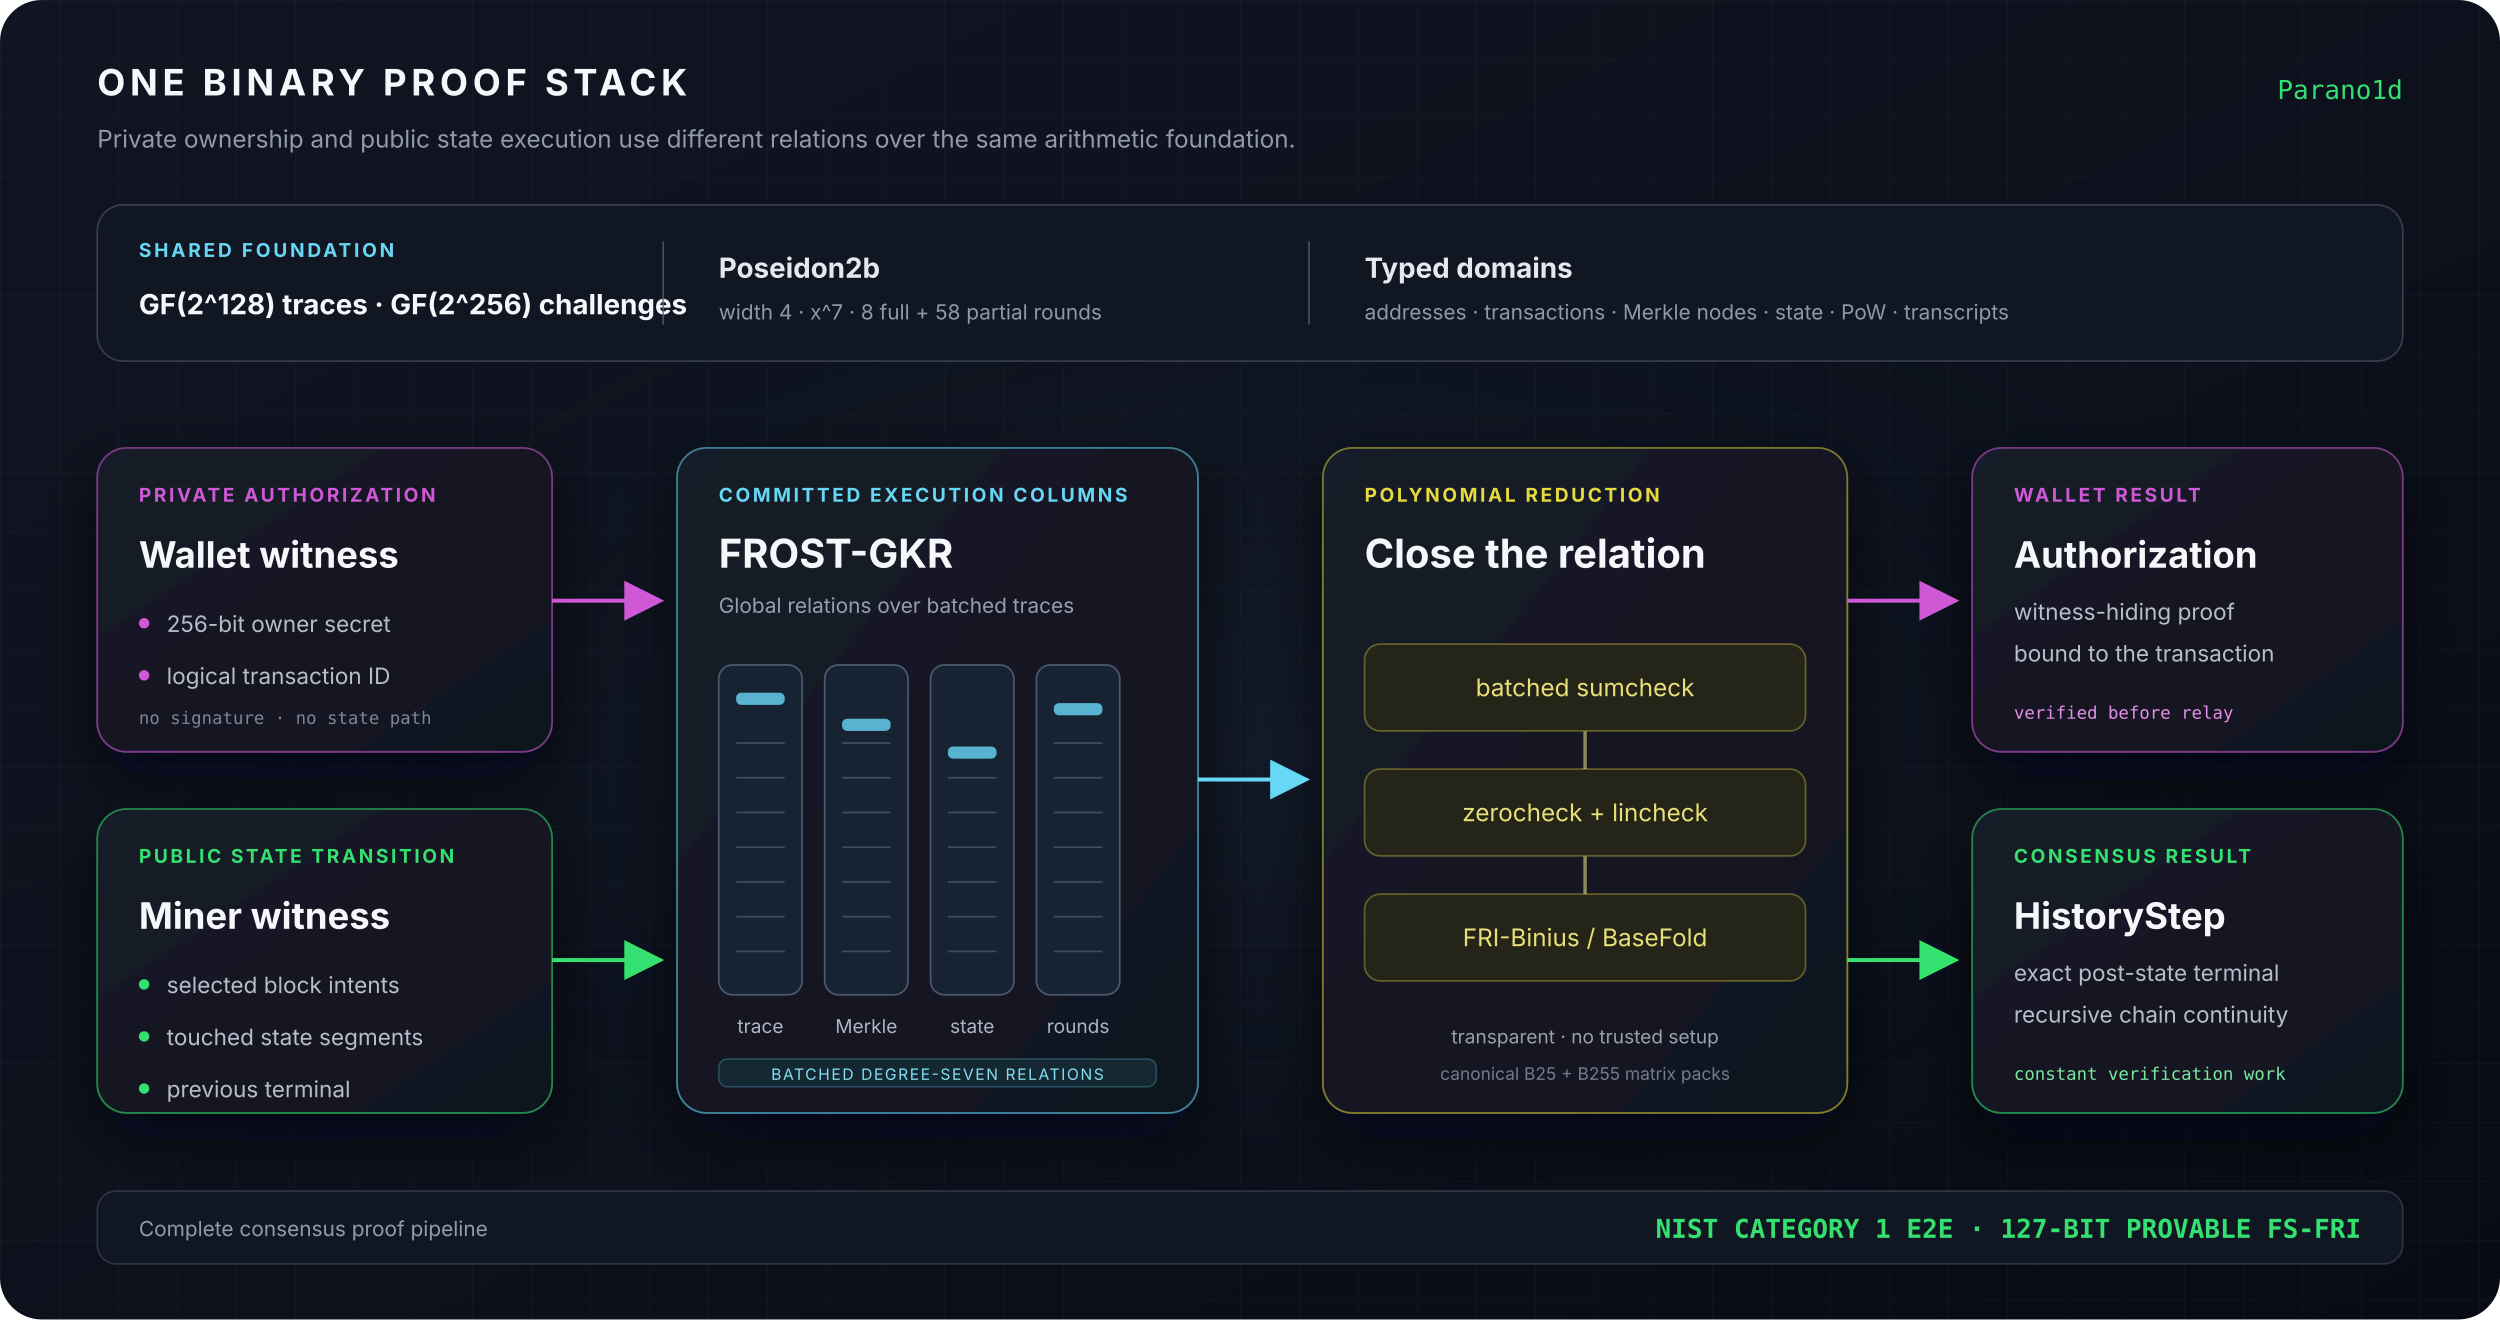
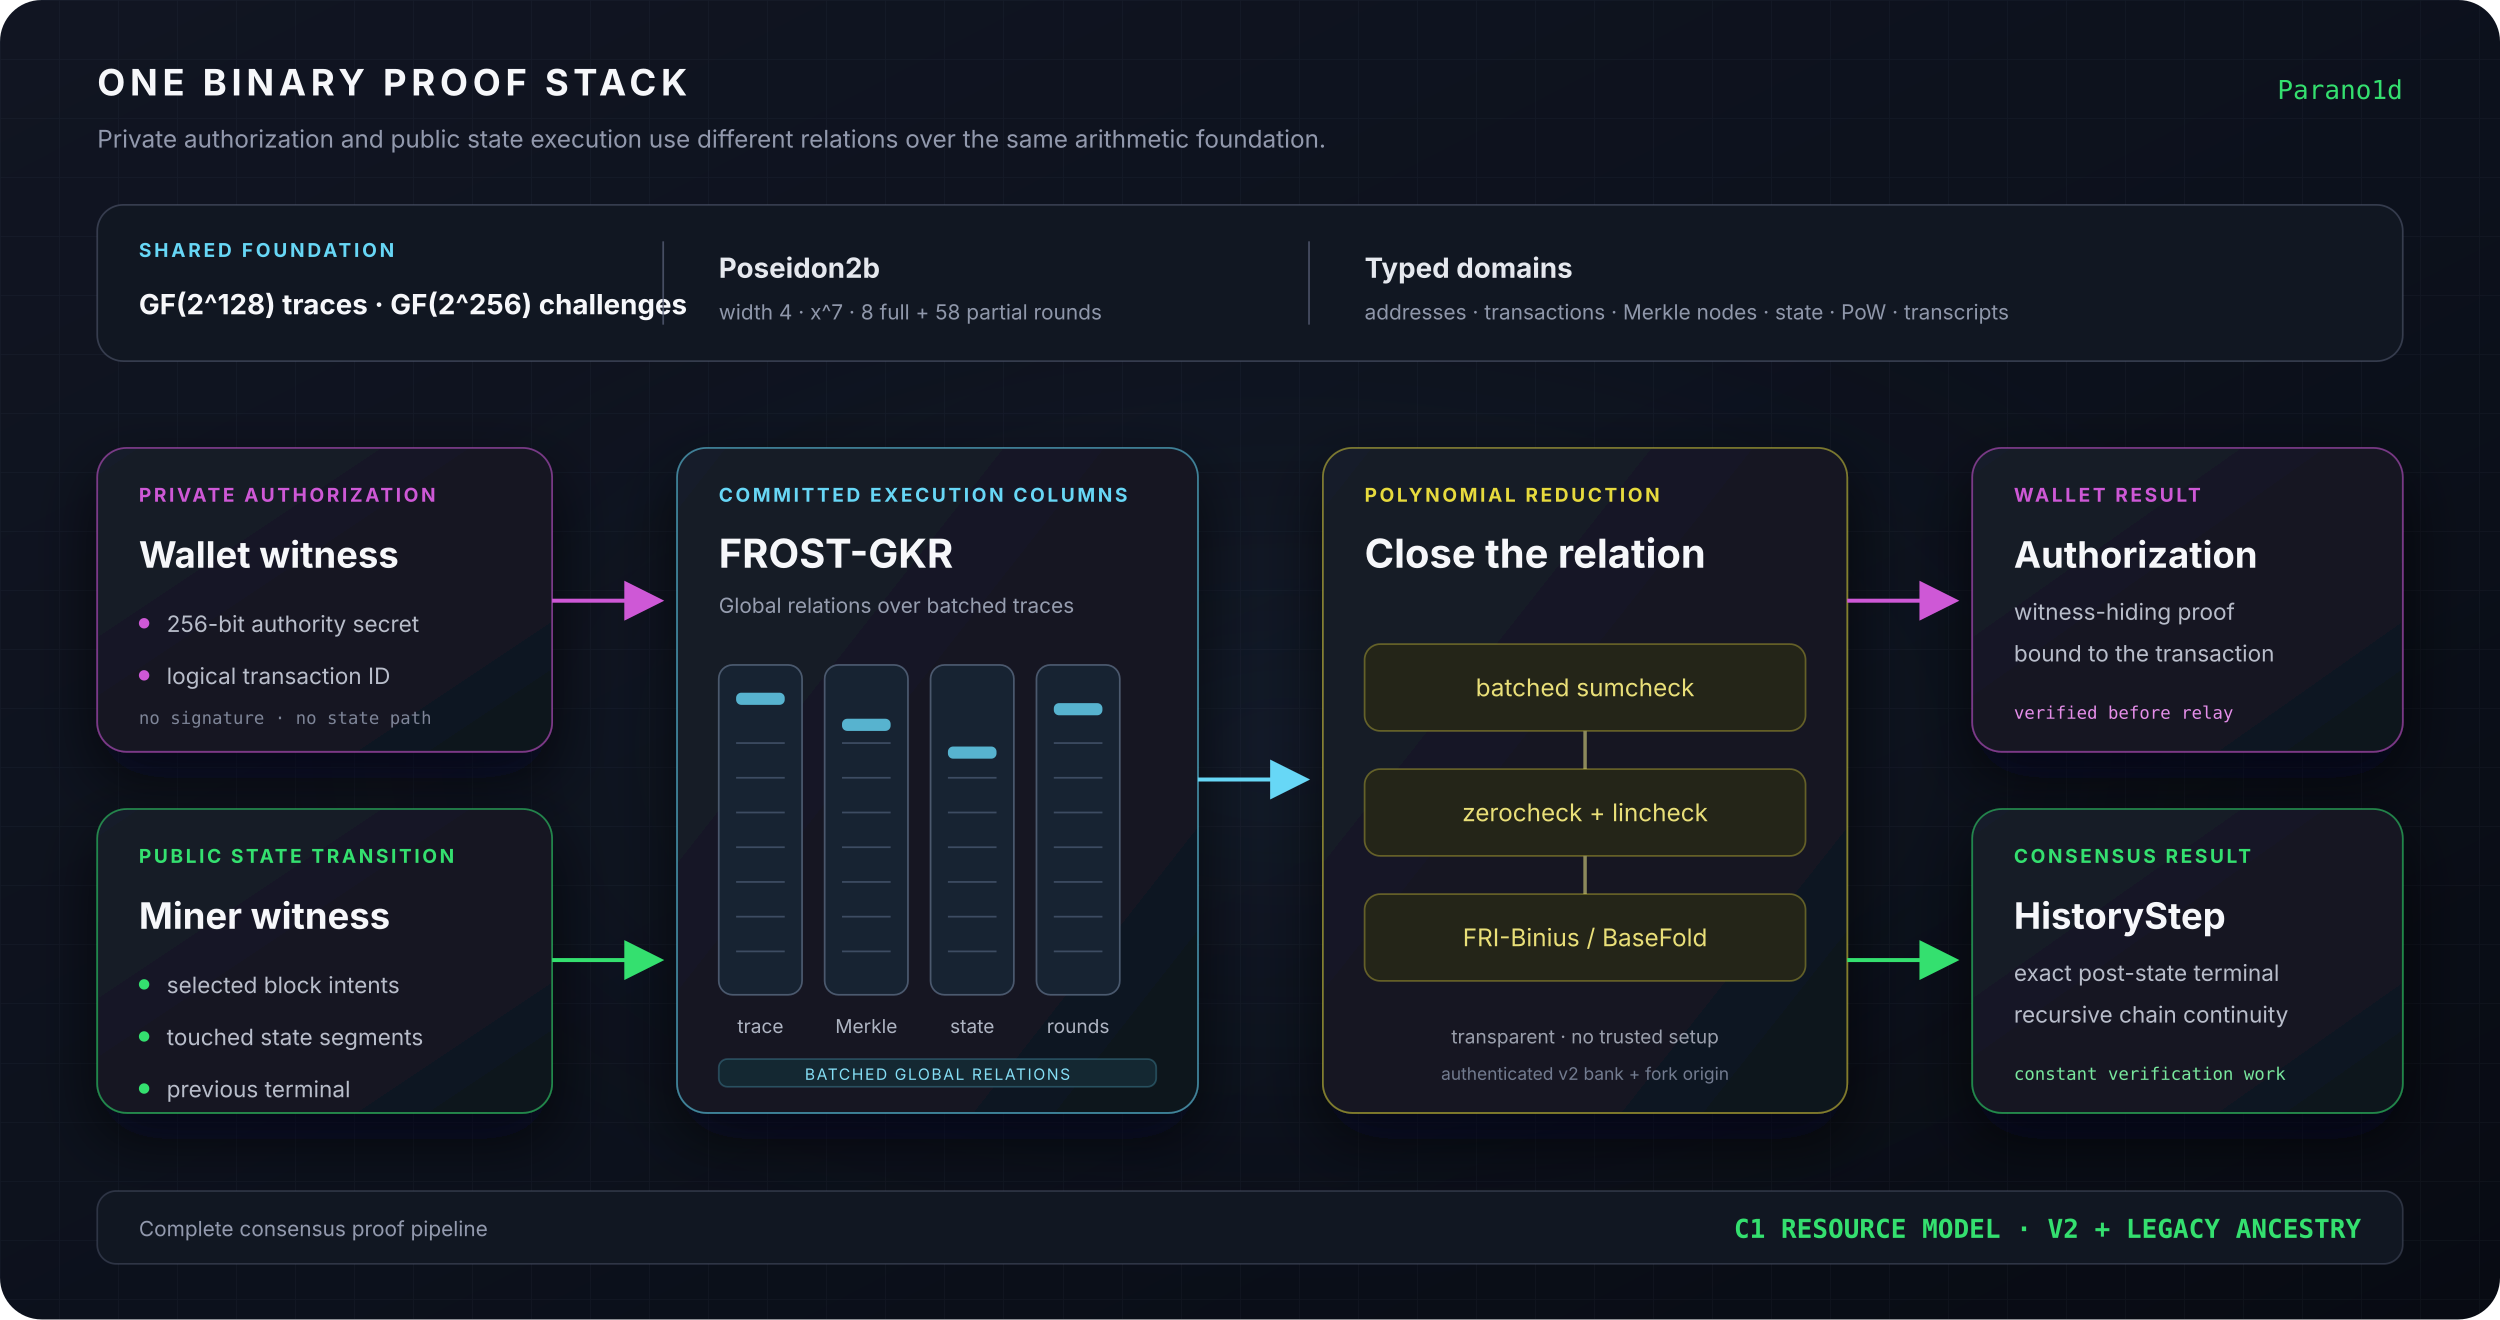
<svg xmlns="http://www.w3.org/2000/svg" viewBox="0 0 1440 760" role="img" aria-labelledby="title description">
  <defs>
    <linearGradient id="bg" x1="0" y1="0" x2="1" y2="1">
      <stop offset="0" stop-color="#111522" />
      <stop offset=".55" stop-color="#0c111c" />
      <stop offset="1" stop-color="#080b13" />
    </linearGradient>
    <linearGradient id="panel" x1="0" y1="0" x2="1" y2="1">
      <stop offset="0" stop-color="#171c29" />
      <stop offset="1" stop-color="#10141e" />
    </linearGradient>
    <radialGradient id="sceneGlow">
      <stop offset="0" stop-color="#344866" stop-opacity=".16" />
      <stop offset=".58" stop-color="#26364f" stop-opacity=".07" />
      <stop offset="1" stop-color="#090c14" stop-opacity="0" />
    </radialGradient>
    <pattern id="grid" width="34" height="34" patternUnits="userSpaceOnUse">
      <path d="M34 0H0V34" fill="none" stroke="#9db2d4" stroke-opacity=".045" />
    </pattern>
    <filter id="shadow" x="-25%" y="-25%" width="150%" height="170%">
      <feDropShadow dx="0" dy="15" stdDeviation="18" flood-color="#02040a" flood-opacity=".65" />
    </filter>
    <marker id="magentaArrow" markerWidth="10" markerHeight="10" refX="8" refY="5" orient="auto" markerUnits="strokeWidth">
      <path d="M0 0L10 5L0 10Z" fill="#ce58d6" />
    </marker>
    <marker id="greenArrow" markerWidth="10" markerHeight="10" refX="8" refY="5" orient="auto" markerUnits="strokeWidth">
      <path d="M0 0L10 5L0 10Z" fill="#34e06f" />
    </marker>
    <marker id="cyanArrow" markerWidth="10" markerHeight="10" refX="8" refY="5" orient="auto" markerUnits="strokeWidth">
      <path d="M0 0L10 5L0 10Z" fill="#67d7f6" />
    </marker>
  </defs>
  <rect width="1440" height="760" rx="24" fill="url(#bg)" />
  <rect width="1440" height="760" rx="24" fill="url(#grid)" />
  <ellipse cx="742" cy="430" rx="620" ry="340" fill="url(#sceneGlow)" />
  <g font-family="Inter, Noto Sans, ui-sans-serif, system-ui, sans-serif">
    <text x="56" y="55" fill="#f6f7fa" font-size="21" font-weight="650" letter-spacing="2.7">ONE BINARY PROOF STACK</text>
    <text x="56" y="85" fill="#9299ad" font-size="14">
-       Private ownership and public state execution use different relations over the same arithmetic foundation.
+       Private authorization and public state execution use different relations over the same arithmetic foundation.
    </text>
    <text x="1384" y="57" fill="#34e06f" font-size="15" text-anchor="end" font-family="ui-monospace, SFMono-Regular, Menlo, monospace">
      Parano1d
    </text>
    <rect x="56" y="118" width="1328" height="90" rx="15" fill="#111722" stroke="#596078" stroke-opacity=".52" />
    <text x="80" y="148" fill="#67d7f6" font-size="11" font-weight="700" letter-spacing="1.6">SHARED FOUNDATION</text>
    <text x="80" y="181" fill="#f6f7fa" font-size="16" font-weight="650">
      GF(2^128) traces · GF(2^256) challenges
    </text>
    <path d="M382 139V187" stroke="#596078" stroke-opacity=".75" />
    <text x="414" y="160" fill="#e5e8ee" font-size="16" font-weight="650">
      Poseidon2b
    </text>
    <text x="414" y="184" fill="#8f97aa" font-size="12">
      width 4 · x^7 · 8 full + 58 partial rounds
    </text>
    <path d="M754 139V187" stroke="#596078" stroke-opacity=".75" />
    <text x="786" y="160" fill="#e5e8ee" font-size="16" font-weight="650">
      Typed domains
    </text>
    <text x="786" y="184" fill="#8f97aa" font-size="12">
      addresses · transactions · Merkle nodes · state · PoW · transcripts
    </text>
    <g filter="url(#shadow)">
      <rect x="56" y="258" width="262" height="175" rx="17" fill="url(#panel)" stroke="#ce58d6" stroke-opacity=".54" />
    </g>
    <text x="80" y="289" fill="#ce58d6" font-size="11" font-weight="700" letter-spacing="1.5">PRIVATE AUTHORIZATION</text>
    <text x="80" y="327" fill="#f6f7fa" font-size="21" font-weight="650">
      Wallet witness
    </text>
    <g fill="#b8bdca" font-size="13">
      <circle cx="83" cy="359" r="3" fill="#ce58d6" />
-       <text x="96" y="364">256-bit owner secret</text>
+       <text x="96" y="364">256-bit authority secret</text>
      <circle cx="83" cy="389" r="3" fill="#ce58d6" />
      <text x="96" y="394">logical transaction ID</text>
    </g>
    <text x="80" y="417" fill="#7e8598" font-size="10" font-family="ui-monospace, SFMono-Regular, Menlo, monospace">
      no signature · no state path
    </text>
    <g filter="url(#shadow)">
      <rect x="56" y="466" width="262" height="175" rx="17" fill="url(#panel)" stroke="#34e06f" stroke-opacity=".54" />
    </g>
    <text x="80" y="497" fill="#34e06f" font-size="11" font-weight="700" letter-spacing="1.5">PUBLIC STATE TRANSITION</text>
    <text x="80" y="535" fill="#f6f7fa" font-size="21" font-weight="650">
      Miner witness
    </text>
    <g fill="#b8bdca" font-size="13">
      <circle cx="83" cy="567" r="3" fill="#34e06f" />
      <text x="96" y="572">selected block intents</text>
      <circle cx="83" cy="597" r="3" fill="#34e06f" />
      <text x="96" y="602">touched state segments</text>
      <circle cx="83" cy="627" r="3" fill="#34e06f" />
      <text x="96" y="632">previous terminal</text>
    </g>
    <g filter="url(#shadow)">
      <rect x="390" y="258" width="300" height="383" rx="17" fill="url(#panel)" stroke="#67d7f6" stroke-opacity=".54" />
    </g>
    <text x="414" y="289" fill="#67d7f6" font-size="11" font-weight="700" letter-spacing="1.5">COMMITTED EXECUTION COLUMNS</text>
    <text x="414" y="327" fill="#f6f7fa" font-size="23" font-weight="650">
      FROST-GKR
    </text>
    <text x="414" y="353" fill="#969daf" font-size="12">
      Global relations over batched traces
    </text>
    <g transform="translate(414 383)">
      <g fill="#172332" stroke="#61728b" stroke-opacity=".70">
        <rect x="0" y="0" width="48" height="190" rx="8" />
        <rect x="61" y="0" width="48" height="190" rx="8" />
        <rect x="122" y="0" width="48" height="190" rx="8" />
        <rect x="183" y="0" width="48" height="190" rx="8" />
      </g>
      <g fill="#67d7f6" fill-opacity=".80">
        <rect x="10" y="16" width="28" height="7" rx="3" />
        <rect x="71" y="31" width="28" height="7" rx="3" />
        <rect x="132" y="47" width="28" height="7" rx="3" />
        <rect x="193" y="22" width="28" height="7" rx="3" />
      </g>
      <g stroke="#3d4c62" stroke-width="1">
        <path d="M10 45H38M10 65H38M10 85H38M10 105H38M10 125H38M10 145H38M10 165H38" />
        <path d="M71 45H99M71 65H99M71 85H99M71 105H99M71 125H99M71 145H99M71 165H99" />
        <path d="M132 65H160M132 85H160M132 105H160M132 125H160M132 145H160M132 165H160" />
        <path d="M193 45H221M193 65H221M193 85H221M193 105H221M193 125H221M193 145H221M193 165H221" />
      </g>
    </g>
    <g fill="#aeb4c2" font-size="11" text-anchor="middle">
      <text x="438" y="595">trace</text>
      <text x="499" y="595">Merkle</text>
      <text x="560" y="595">state</text>
      <text x="621" y="595">rounds</text>
    </g>
    <rect x="414" y="610" width="252" height="16" rx="5" fill="#142832" stroke="#67d7f6" stroke-opacity=".25" />
-     <text x="540" y="622" fill="#85dff6" font-size="9" text-anchor="middle" letter-spacing=".9">BATCHED DEGREE-SEVEN RELATIONS</text>
+     <text x="540" y="622" fill="#85dff6" font-size="9" text-anchor="middle" letter-spacing=".9">BATCHED GLOBAL RELATIONS</text>
    <g filter="url(#shadow)">
      <rect x="762" y="258" width="302" height="383" rx="17" fill="url(#panel)" stroke="#e7da3d" stroke-opacity=".49" />
    </g>
    <text x="786" y="289" fill="#e7da3d" font-size="11" font-weight="700" letter-spacing="1.5">POLYNOMIAL REDUCTION</text>
    <text x="786" y="327" fill="#f6f7fa" font-size="23" font-weight="650">
      Close the relation
    </text>
    <g>
      <rect x="786" y="371" width="254" height="50" rx="9" fill="#242518" stroke="#e7da3d" stroke-opacity=".35" />
      <text x="913" y="401" fill="#e9df78" font-size="14" text-anchor="middle">
        batched sumcheck
      </text>
      <path d="M913 421V443" stroke="#8c895b" stroke-width="2" />
      <rect x="786" y="443" width="254" height="50" rx="9" fill="#242518" stroke="#e7da3d" stroke-opacity=".35" />
      <text x="913" y="473" fill="#e9df78" font-size="14" text-anchor="middle">
        zerocheck + lincheck
      </text>
      <path d="M913 493V515" stroke="#8c895b" stroke-width="2" />
      <rect x="786" y="515" width="254" height="50" rx="9" fill="#242518" stroke="#e7da3d" stroke-opacity=".35" />
      <text x="913" y="545" fill="#e9df78" font-size="14" text-anchor="middle">
        FRI-Binius / BaseFold
      </text>
    </g>
    <text x="913" y="601" fill="#9a9fac" font-size="11" text-anchor="middle">
      transparent · no trusted setup
    </text>
    <text x="913" y="622" fill="#727b8f" font-size="10" text-anchor="middle">
-       canonical B25 + B255 matrix packs
+       authenticated v2 bank + fork origin
    </text>
    <g filter="url(#shadow)">
      <rect x="1136" y="258" width="248" height="175" rx="17" fill="url(#panel)" stroke="#ce58d6" stroke-opacity=".54" />
    </g>
    <text x="1160" y="289" fill="#ce58d6" font-size="11" font-weight="700" letter-spacing="1.5">WALLET RESULT</text>
    <text x="1160" y="327" fill="#f6f7fa" font-size="21" font-weight="650">
      Authorization
    </text>
    <text x="1160" y="357" fill="#b8bdca" font-size="13">
      witness-hiding proof
    </text>
    <text x="1160" y="381" fill="#b8bdca" font-size="13">
      bound to the transaction
    </text>
    <text x="1160" y="414" fill="#e58ee9" font-size="10" font-family="ui-monospace, SFMono-Regular, Menlo, monospace">
      verified before relay
    </text>
    <g filter="url(#shadow)">
      <rect x="1136" y="466" width="248" height="175" rx="17" fill="url(#panel)" stroke="#34e06f" stroke-opacity=".54" />
    </g>
    <text x="1160" y="497" fill="#34e06f" font-size="11" font-weight="700" letter-spacing="1.5">CONSENSUS RESULT</text>
    <text x="1160" y="535" fill="#f6f7fa" font-size="21" font-weight="650">
      HistoryStep
    </text>
    <text x="1160" y="565" fill="#b8bdca" font-size="13">
      exact post-state terminal
    </text>
    <text x="1160" y="589" fill="#b8bdca" font-size="13">
      recursive chain continuity
    </text>
    <text x="1160" y="622" fill="#79e89e" font-size="10" font-family="ui-monospace, SFMono-Regular, Menlo, monospace">
      constant verification work
    </text>
    <path d="M318 346H378" stroke="#ce58d6" stroke-width="2.3" marker-end="url(#magentaArrow)" />
    <path d="M318 553H378" stroke="#34e06f" stroke-width="2.3" marker-end="url(#greenArrow)" />
    <path d="M690 449H750" stroke="#67d7f6" stroke-width="2.3" marker-end="url(#cyanArrow)" />
    <path d="M1064 346H1124" stroke="#ce58d6" stroke-width="2.3" marker-end="url(#magentaArrow)" />
    <path d="M1064 553H1124" stroke="#34e06f" stroke-width="2.3" marker-end="url(#greenArrow)" />
    <rect x="56" y="686" width="1328" height="42" rx="11" fill="#111722" stroke="#596078" stroke-opacity=".42" />
    <text x="80" y="712" fill="#9299ad" font-size="12">
      Complete consensus proof pipeline
    </text>
    <text x="1360" y="713" fill="#34e06f" font-size="15" font-weight="700" text-anchor="end" font-family="ui-monospace, SFMono-Regular, Menlo, monospace">
-       NIST CATEGORY 1 E2E · 127-BIT PROVABLE FS-FRI
+       C1 RESOURCE MODEL · V2 + LEGACY ANCESTRY
    </text>
  </g>
</svg>
